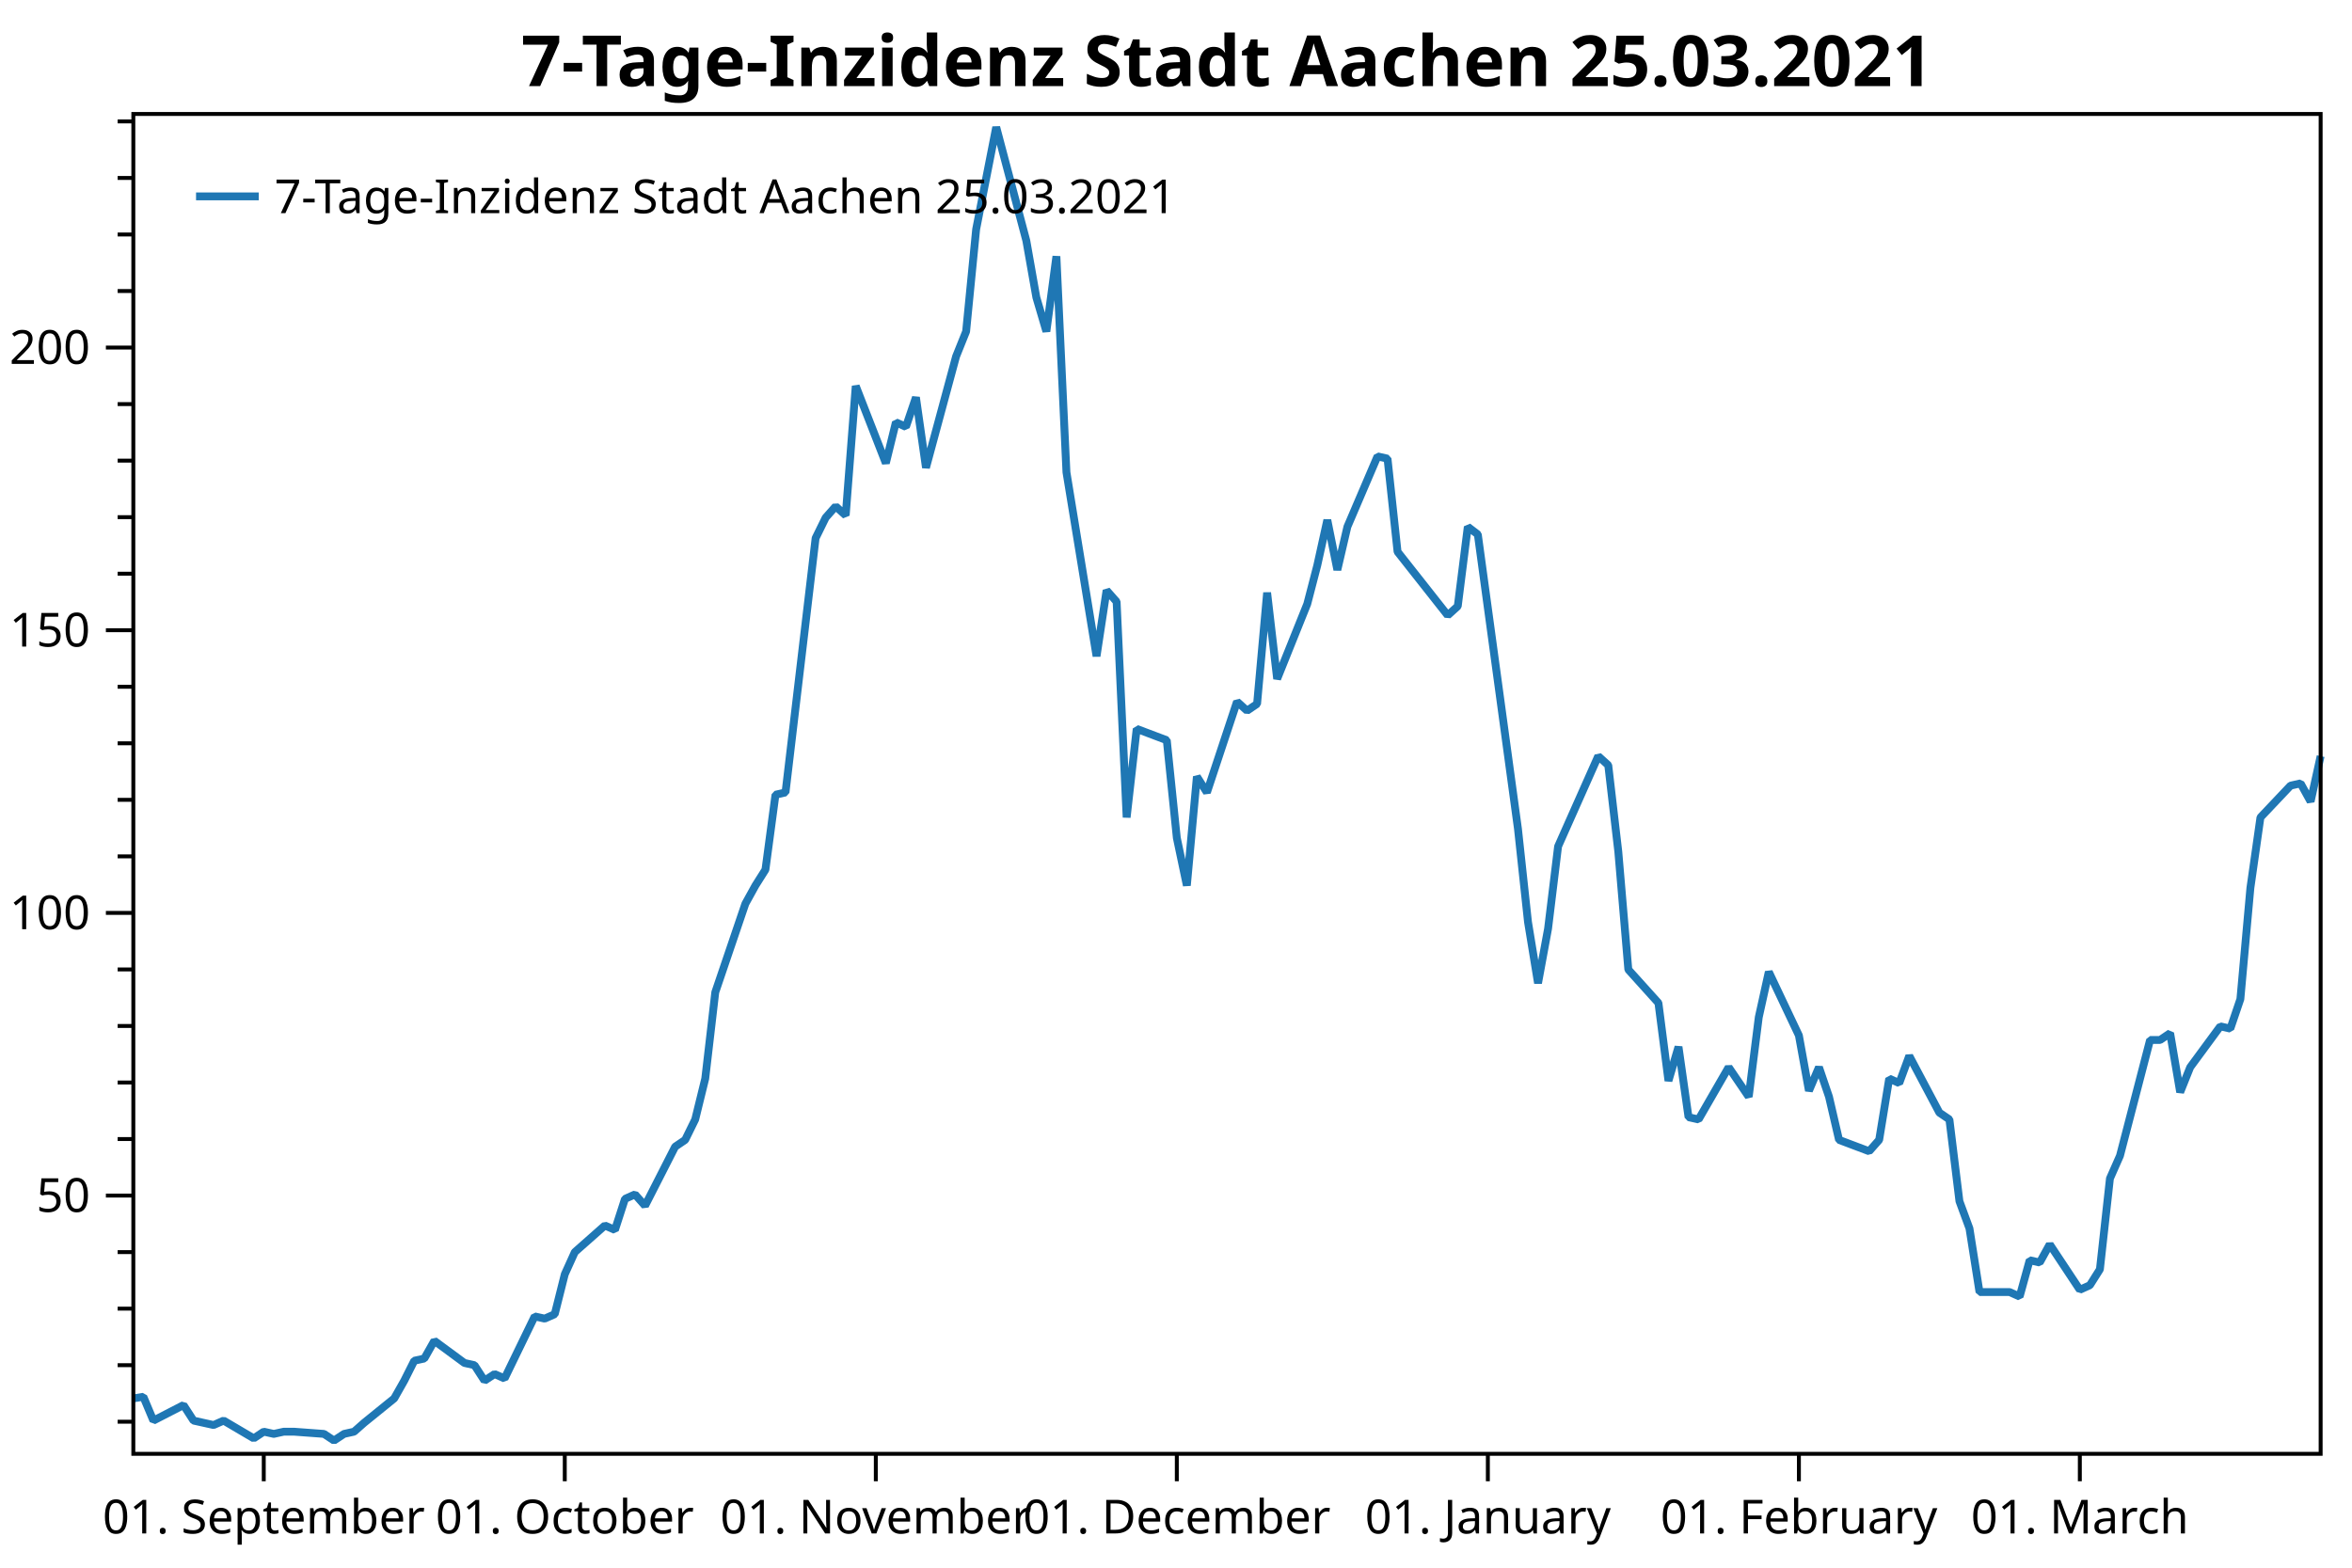
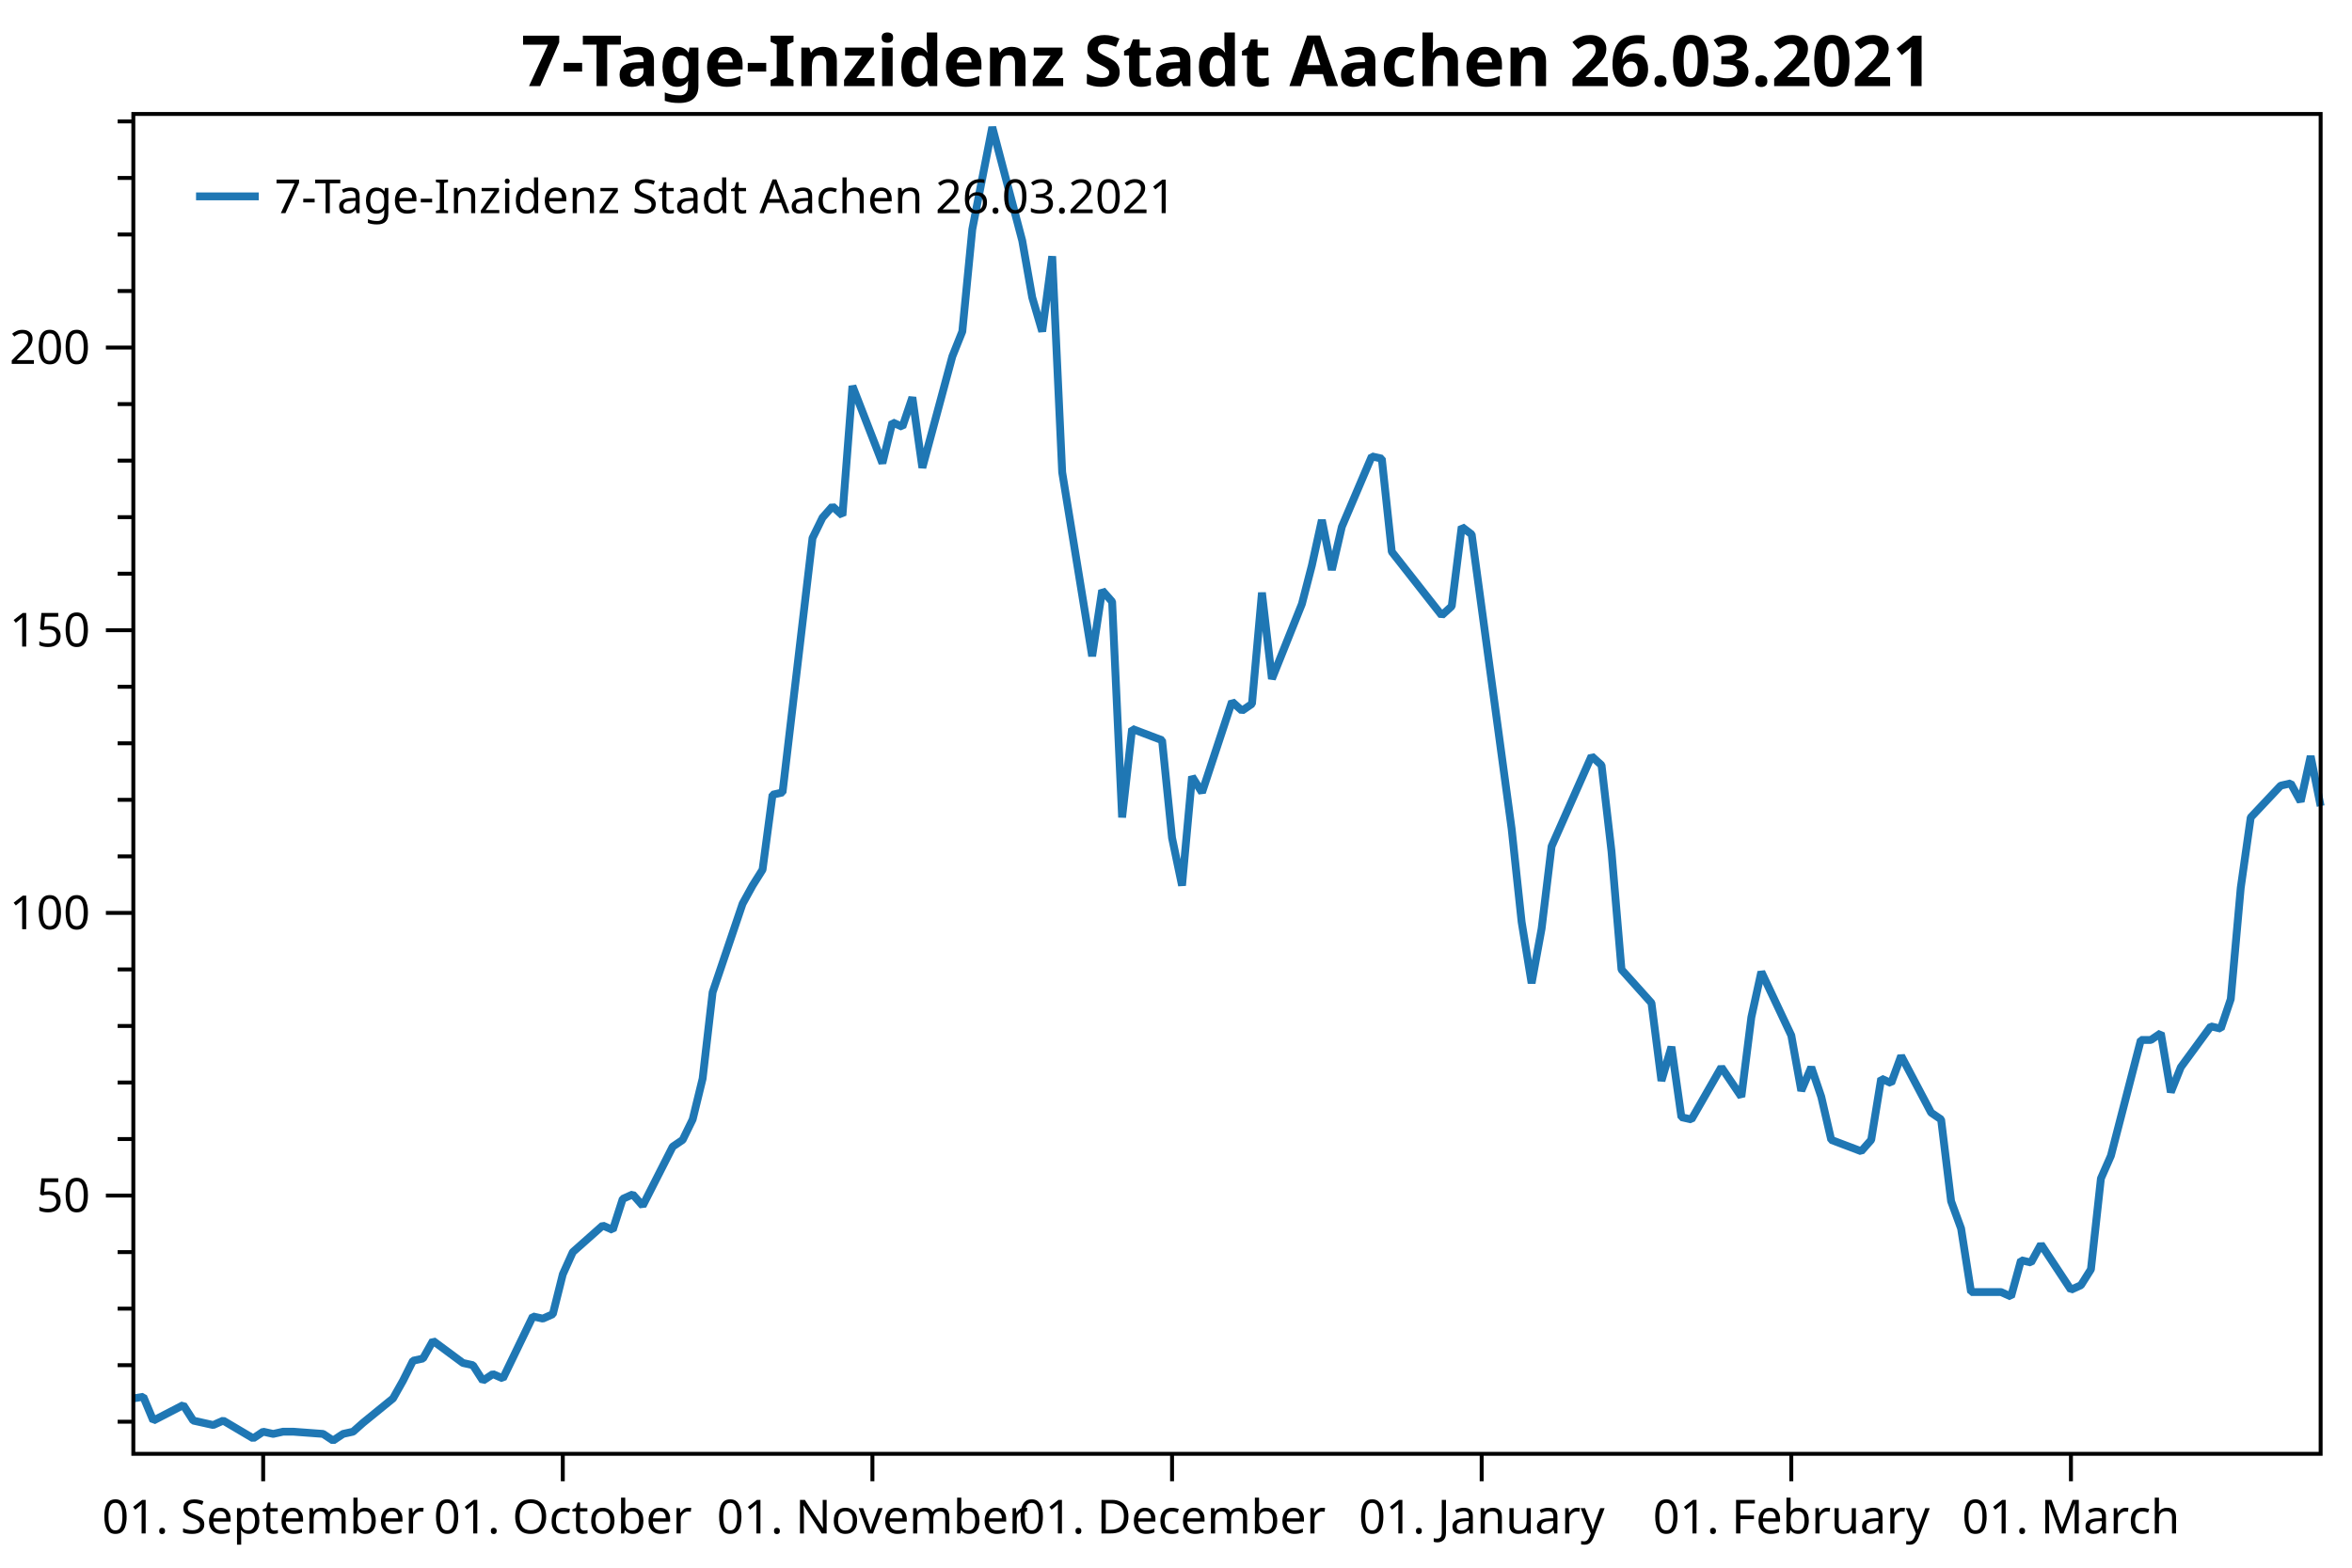
<svg xmlns="http://www.w3.org/2000/svg" width="600" height="400" version="1.1">
  <rect x="0" y="0" width="600" height="400" style="fill:rgb(255,255,255);stroke:none;" />
  <polyline points="34.012,362.754 30.012,362.754" style="fill:none;stroke:black;stroke-width:1" />
  <polyline points="34.012,348.329 30.012,348.329" style="fill:none;stroke:black;stroke-width:1" />
  <polyline points="34.012,333.904 30.012,333.904" style="fill:none;stroke:black;stroke-width:1" />
  <polyline points="34.012,319.479 30.012,319.479" style="fill:none;stroke:black;stroke-width:1" />
  <polyline points="34.012,290.629 30.012,290.629" style="fill:none;stroke:black;stroke-width:1" />
  <polyline points="34.012,276.204 30.012,276.204" style="fill:none;stroke:black;stroke-width:1" />
  <polyline points="34.012,261.779 30.012,261.779" style="fill:none;stroke:black;stroke-width:1" />
  <polyline points="34.012,247.354 30.012,247.354" style="fill:none;stroke:black;stroke-width:1" />
  <polyline points="34.012,218.504 30.012,218.504" style="fill:none;stroke:black;stroke-width:1" />
  <polyline points="34.012,204.079 30.012,204.079" style="fill:none;stroke:black;stroke-width:1" />
  <polyline points="34.012,189.654 30.012,189.654" style="fill:none;stroke:black;stroke-width:1" />
  <polyline points="34.012,175.23 30.012,175.23" style="fill:none;stroke:black;stroke-width:1" />
  <polyline points="34.012,146.38 30.012,146.38" style="fill:none;stroke:black;stroke-width:1" />
  <polyline points="34.012,131.955 30.012,131.955" style="fill:none;stroke:black;stroke-width:1" />
  <polyline points="34.012,117.53 30.012,117.53" style="fill:none;stroke:black;stroke-width:1" />
  <polyline points="34.012,103.105 30.012,103.105" style="fill:none;stroke:black;stroke-width:1" />
  <polyline points="34.012,74.255 30.012,74.255" style="fill:none;stroke:black;stroke-width:1" />
  <polyline points="34.012,59.83 30.012,59.83" style="fill:none;stroke:black;stroke-width:1" />
  <polyline points="34.012,45.405 30.012,45.405" style="fill:none;stroke:black;stroke-width:1" />
  <polyline points="34.012,30.98 30.012,30.98" style="fill:none;stroke:black;stroke-width:1" />
  <text dominant-baseline="middle" text-anchor="end" transform="translate(23.012,305.0541)" font-family="Segoe UI" font-size="12" font-weight="400" fill="black">50</text>
  <text dominant-baseline="middle" text-anchor="end" transform="translate(23.012,232.9293)" font-family="Segoe UI" font-size="12" font-weight="400" fill="black">100</text>
  <text dominant-baseline="middle" text-anchor="end" transform="translate(23.012,160.8045)" font-family="Segoe UI" font-size="12" font-weight="400" fill="black">150</text>
  <text dominant-baseline="middle" text-anchor="end" transform="translate(23.012,88.6798)" font-family="Segoe UI" font-size="12" font-weight="400" fill="black">200</text>
  <polyline points="34.012,305.054 27.012,305.054" style="fill:none;stroke:black;stroke-width:1" />
  <polyline points="34.012,232.929 27.012,232.929" style="fill:none;stroke:black;stroke-width:1" />
  <polyline points="34.012,160.804 27.012,160.804" style="fill:none;stroke:black;stroke-width:1" />
  <polyline points="34.012,88.68 27.012,88.68" style="fill:none;stroke:black;stroke-width:1" />
-   <text dominant-baseline="hanging" text-anchor="middle" transform="translate(67.2865,381.947)" font-family="Segoe UI" font-size="12" font-weight="400" fill="black">01. September</text>
-   <text dominant-baseline="hanging" text-anchor="middle" transform="translate(144.0739,381.947)" font-family="Segoe UI" font-size="12" font-weight="400" fill="black">01. October</text>
-   <text dominant-baseline="hanging" text-anchor="middle" transform="translate(223.4208,381.947)" font-family="Segoe UI" font-size="12" font-weight="400" fill="black">01. November</text>
-   <text dominant-baseline="hanging" text-anchor="middle" transform="translate(300.2081,381.947)" font-family="Segoe UI" font-size="12" font-weight="400" fill="black">01. December</text>
-   <text dominant-baseline="hanging" text-anchor="middle" transform="translate(379.555,381.947)" font-family="Segoe UI" font-size="12" font-weight="400" fill="black">01. January</text>
-   <text dominant-baseline="hanging" text-anchor="middle" transform="translate(458.9019,381.947)" font-family="Segoe UI" font-size="12" font-weight="400" fill="black">01. February</text>
-   <text dominant-baseline="hanging" text-anchor="middle" transform="translate(530.5701,381.947)" font-family="Segoe UI" font-size="12" font-weight="400" fill="black">01. March</text>
-   <polyline points="67.287,370.947 67.287,377.947" style="fill:none;stroke:black;stroke-width:1" />
-   <polyline points="144.074,370.947 144.074,377.947" style="fill:none;stroke:black;stroke-width:1" />
-   <polyline points="223.421,370.947 223.421,377.947" style="fill:none;stroke:black;stroke-width:1" />
-   <polyline points="300.208,370.947 300.208,377.947" style="fill:none;stroke:black;stroke-width:1" />
-   <polyline points="379.555,370.947 379.555,377.947" style="fill:none;stroke:black;stroke-width:1" />
-   <polyline points="458.902,370.947 458.902,377.947" style="fill:none;stroke:black;stroke-width:1" />
-   <polyline points="530.57,370.947 530.57,377.947" style="fill:none;stroke:black;stroke-width:1" />
-   <polyline points="34.012,356.814 36.572,356.39 39.131,362.471 46.81,358.511 49.37,362.471 51.929,363.037 54.489,363.602 57.048,362.471 64.727,366.997 67.287,365.299 69.846,365.865 72.406,365.299 74.965,365.299 82.644,365.865 85.204,367.562 87.763,365.865 90.323,365.299 92.882,363.037 100.561,356.814 103.121,352.289 105.68,347.197 108.24,346.632 110.799,342.106 118.478,347.763 121.038,348.329 123.597,352.289 126.157,350.592 128.716,351.723 136.395,335.884 138.955,336.45 141.514,335.318 144.074,325.136 146.633,319.479 154.312,312.691 156.872,313.822 159.431,305.903 161.991,304.753 164.55,307.65 172.229,292.585 174.789,290.847 177.348,285.632 179.908,275.203 182.468,253.185 190.146,230.589 192.706,225.953 195.265,221.897 197.825,202.777 200.385,202.197 208.063,137.304 210.623,132.089 213.183,129.192 215.742,131.51 218.302,98.483 225.98,118.183 228.54,107.754 231.1,108.913 233.659,101.38 236.219,119.342 243.897,90.951 246.457,84.578 249.017,58.504 254.136,32.431 261.814,61.401 264.374,75.886 266.934,84.578 269.493,65.385 272.053,120.501 279.731,167.433 282.291,150.63 284.851,153.527 287.41,208.571 289.97,185.974 297.649,188.871 300.208,213.786 302.768,225.953 305.327,198.142 307.887,202.197 315.566,179.021 318.125,181.339 320.685,179.601 323.244,151.209 325.804,173.227 333.483,154.107 336.042,144.257 338.602,132.668 341.161,145.416 343.721,134.407 351.4,116.445 353.959,117.024 356.519,140.78 369.317,157.004 371.876,154.686 374.436,134.407 376.995,136.362 387.234,211.468 389.793,235.224 392.353,250.868 394.913,236.962 397.472,215.958 407.71,192.927 410.27,195.245 412.829,217.262 415.389,247.391 423.068,255.909 425.627,275.782 428.187,267.091 430.747,285.053 433.306,285.632 440.985,272.306 446.104,279.838 448.664,259.559 451.223,247.971 458.902,264.194 461.462,278.317 464.021,272.306 466.581,279.838 469.14,290.847 476.819,293.744 479.379,290.847 481.938,275.203 484.498,276.362 487.057,269.409 494.736,283.894 497.296,285.632 499.855,306.491 502.415,313.444 504.974,329.667 512.653,329.667 515.213,330.826 517.772,321.556 520.332,322.135 522.891,317.5 530.57,329.088 533.13,327.929 535.689,323.873 538.249,300.697 540.808,294.903 548.487,265.353 551.047,265.353 553.606,263.615 556.166,278.679 558.726,272.306 566.404,261.877 568.964,262.456 571.523,254.924 574.083,226.533 576.643,208.571 584.321,200.459 586.881,199.88 589.44,204.515 592,192.927" style="fill:none;stroke:rgb(31,119,180);stroke-width:2;stroke-linejoin:bevel" />
-   <text dominant-baseline="hanging" text-anchor="middle" transform="translate(313.006,8)" font-family="Segoe UI" font-size="18" font-weight="700" fill="black">7-Tage-Inzidenz Stadt Aachen 25.03.2021</text>
+   <text dominant-baseline="hanging" text-anchor="middle" transform="translate(67.1346,381.947)" font-family="Segoe UI" font-size="12" font-weight="400" fill="black">01. September</text>
+   <text dominant-baseline="hanging" text-anchor="middle" transform="translate(143.5713,381.947)" font-family="Segoe UI" font-size="12" font-weight="400" fill="black">01. October</text>
+   <text dominant-baseline="hanging" text-anchor="middle" transform="translate(222.5559,381.947)" font-family="Segoe UI" font-size="12" font-weight="400" fill="black">01. November</text>
+   <text dominant-baseline="hanging" text-anchor="middle" transform="translate(298.9926,381.947)" font-family="Segoe UI" font-size="12" font-weight="400" fill="black">01. December</text>
+   <text dominant-baseline="hanging" text-anchor="middle" transform="translate(377.9772,381.947)" font-family="Segoe UI" font-size="12" font-weight="400" fill="black">01. January</text>
+   <text dominant-baseline="hanging" text-anchor="middle" transform="translate(456.9618,381.947)" font-family="Segoe UI" font-size="12" font-weight="400" fill="black">01. February</text>
+   <text dominant-baseline="hanging" text-anchor="middle" transform="translate(528.3027,381.947)" font-family="Segoe UI" font-size="12" font-weight="400" fill="black">01. March</text>
+   <polyline points="67.135,370.947 67.135,377.947" style="fill:none;stroke:black;stroke-width:1" />
+   <polyline points="143.571,370.947 143.571,377.947" style="fill:none;stroke:black;stroke-width:1" />
+   <polyline points="222.556,370.947 222.556,377.947" style="fill:none;stroke:black;stroke-width:1" />
+   <polyline points="298.993,370.947 298.993,377.947" style="fill:none;stroke:black;stroke-width:1" />
+   <polyline points="377.977,370.947 377.977,377.947" style="fill:none;stroke:black;stroke-width:1" />
+   <polyline points="456.962,370.947 456.962,377.947" style="fill:none;stroke:black;stroke-width:1" />
+   <polyline points="528.303,370.947 528.303,377.947" style="fill:none;stroke:black;stroke-width:1" />
+   <polyline points="34.012,356.814 36.56,356.39 39.108,362.471 46.752,358.511 49.299,362.471 51.847,363.037 54.395,363.602 56.943,362.471 64.587,366.997 67.135,365.299 69.683,365.865 72.23,365.299 74.778,365.299 82.422,365.865 84.97,367.562 87.518,365.865 90.066,365.299 92.614,363.037 100.257,356.814 102.805,352.289 105.353,347.197 107.901,346.632 110.449,342.106 118.092,347.763 120.64,348.329 123.188,352.289 125.736,350.592 128.284,351.723 135.928,335.884 138.476,336.45 141.023,335.318 143.571,325.136 146.119,319.479 153.763,312.691 156.311,313.822 158.859,305.903 161.406,304.753 163.954,307.65 171.598,292.585 174.146,290.847 176.694,285.632 179.242,275.203 181.79,253.185 189.433,230.589 191.981,225.953 194.529,221.897 197.077,202.777 199.625,202.197 207.268,137.304 209.816,132.089 212.364,129.192 214.912,131.51 217.46,98.483 225.104,118.183 227.652,107.754 230.2,108.913 232.748,101.38 235.295,119.342 242.939,90.951 245.487,84.578 248.035,58.504 253.131,32.431 260.774,61.401 263.322,75.886 265.87,84.578 268.418,65.385 270.966,120.501 278.61,167.433 281.157,150.63 283.705,153.527 286.253,208.571 288.801,185.974 296.445,188.871 298.993,213.786 301.541,225.953 304.088,198.142 306.636,202.197 314.28,179.021 316.828,181.339 319.376,179.601 321.924,151.209 324.471,173.227 332.115,154.107 334.663,144.257 337.211,132.668 339.759,145.416 342.307,134.407 349.95,116.445 352.498,117.024 355.046,140.78 367.786,157.004 370.334,154.686 372.881,134.407 375.429,136.362 385.621,211.468 388.169,235.224 390.717,250.868 393.264,236.962 395.812,215.958 406.004,192.927 408.552,195.245 411.1,217.262 413.648,247.391 421.291,255.909 423.839,275.782 426.387,267.091 428.935,285.053 431.483,285.632 439.127,272.306 444.222,279.838 446.77,259.559 449.318,247.971 456.962,264.194 459.51,278.317 462.058,272.306 464.606,279.838 467.153,290.847 474.797,293.744 477.345,290.847 479.893,275.203 482.441,276.362 484.989,269.409 492.632,283.894 495.18,285.632 497.728,306.491 500.276,313.444 502.824,329.667 510.467,329.667 513.015,330.826 515.563,321.556 518.111,322.135 520.659,317.5 528.303,329.088 530.851,327.929 533.399,323.873 535.946,300.697 538.494,294.903 546.138,265.353 548.686,265.353 551.234,263.615 553.782,278.679 556.33,272.306 563.973,261.877 566.521,262.456 569.069,254.924 571.617,226.533 574.165,208.571 581.808,200.459 584.356,199.88 586.904,204.515 589.452,192.927 592,205.674" style="fill:none;stroke:rgb(31,119,180);stroke-width:2;stroke-linejoin:bevel" />
+   <text dominant-baseline="hanging" text-anchor="middle" transform="translate(313.006,8)" font-family="Segoe UI" font-size="18" font-weight="700" fill="black">7-Tage-Inzidenz Stadt Aachen 26.03.2021</text>
  <polygon points="34.012,29.079 592,29.079 592,370.947 34.012,370.947" style="fill:none;stroke:black;stroke-width:1" />
  <polygon points="42.012,37.08 247.014,37.08 247.014,63.133 42.012,63.133" style="fill:none;stroke:none;" />
-   <text dominant-baseline="hanging" text-anchor="start" transform="translate(70.012,45.0795)" font-family="Segoe UI" font-size="12" font-weight="400" fill="black">7-Tage-Inzidenz Stadt Aachen 25.03.2021</text>
+   <text dominant-baseline="hanging" text-anchor="start" transform="translate(70.012,45.0795)" font-family="Segoe UI" font-size="12" font-weight="400" fill="black">7-Tage-Inzidenz Stadt Aachen 26.03.2021</text>
  <polyline points="50.012,50.106 66.012,50.106" style="fill:none;stroke:rgb(31,119,180);stroke-width:2" />
</svg>
